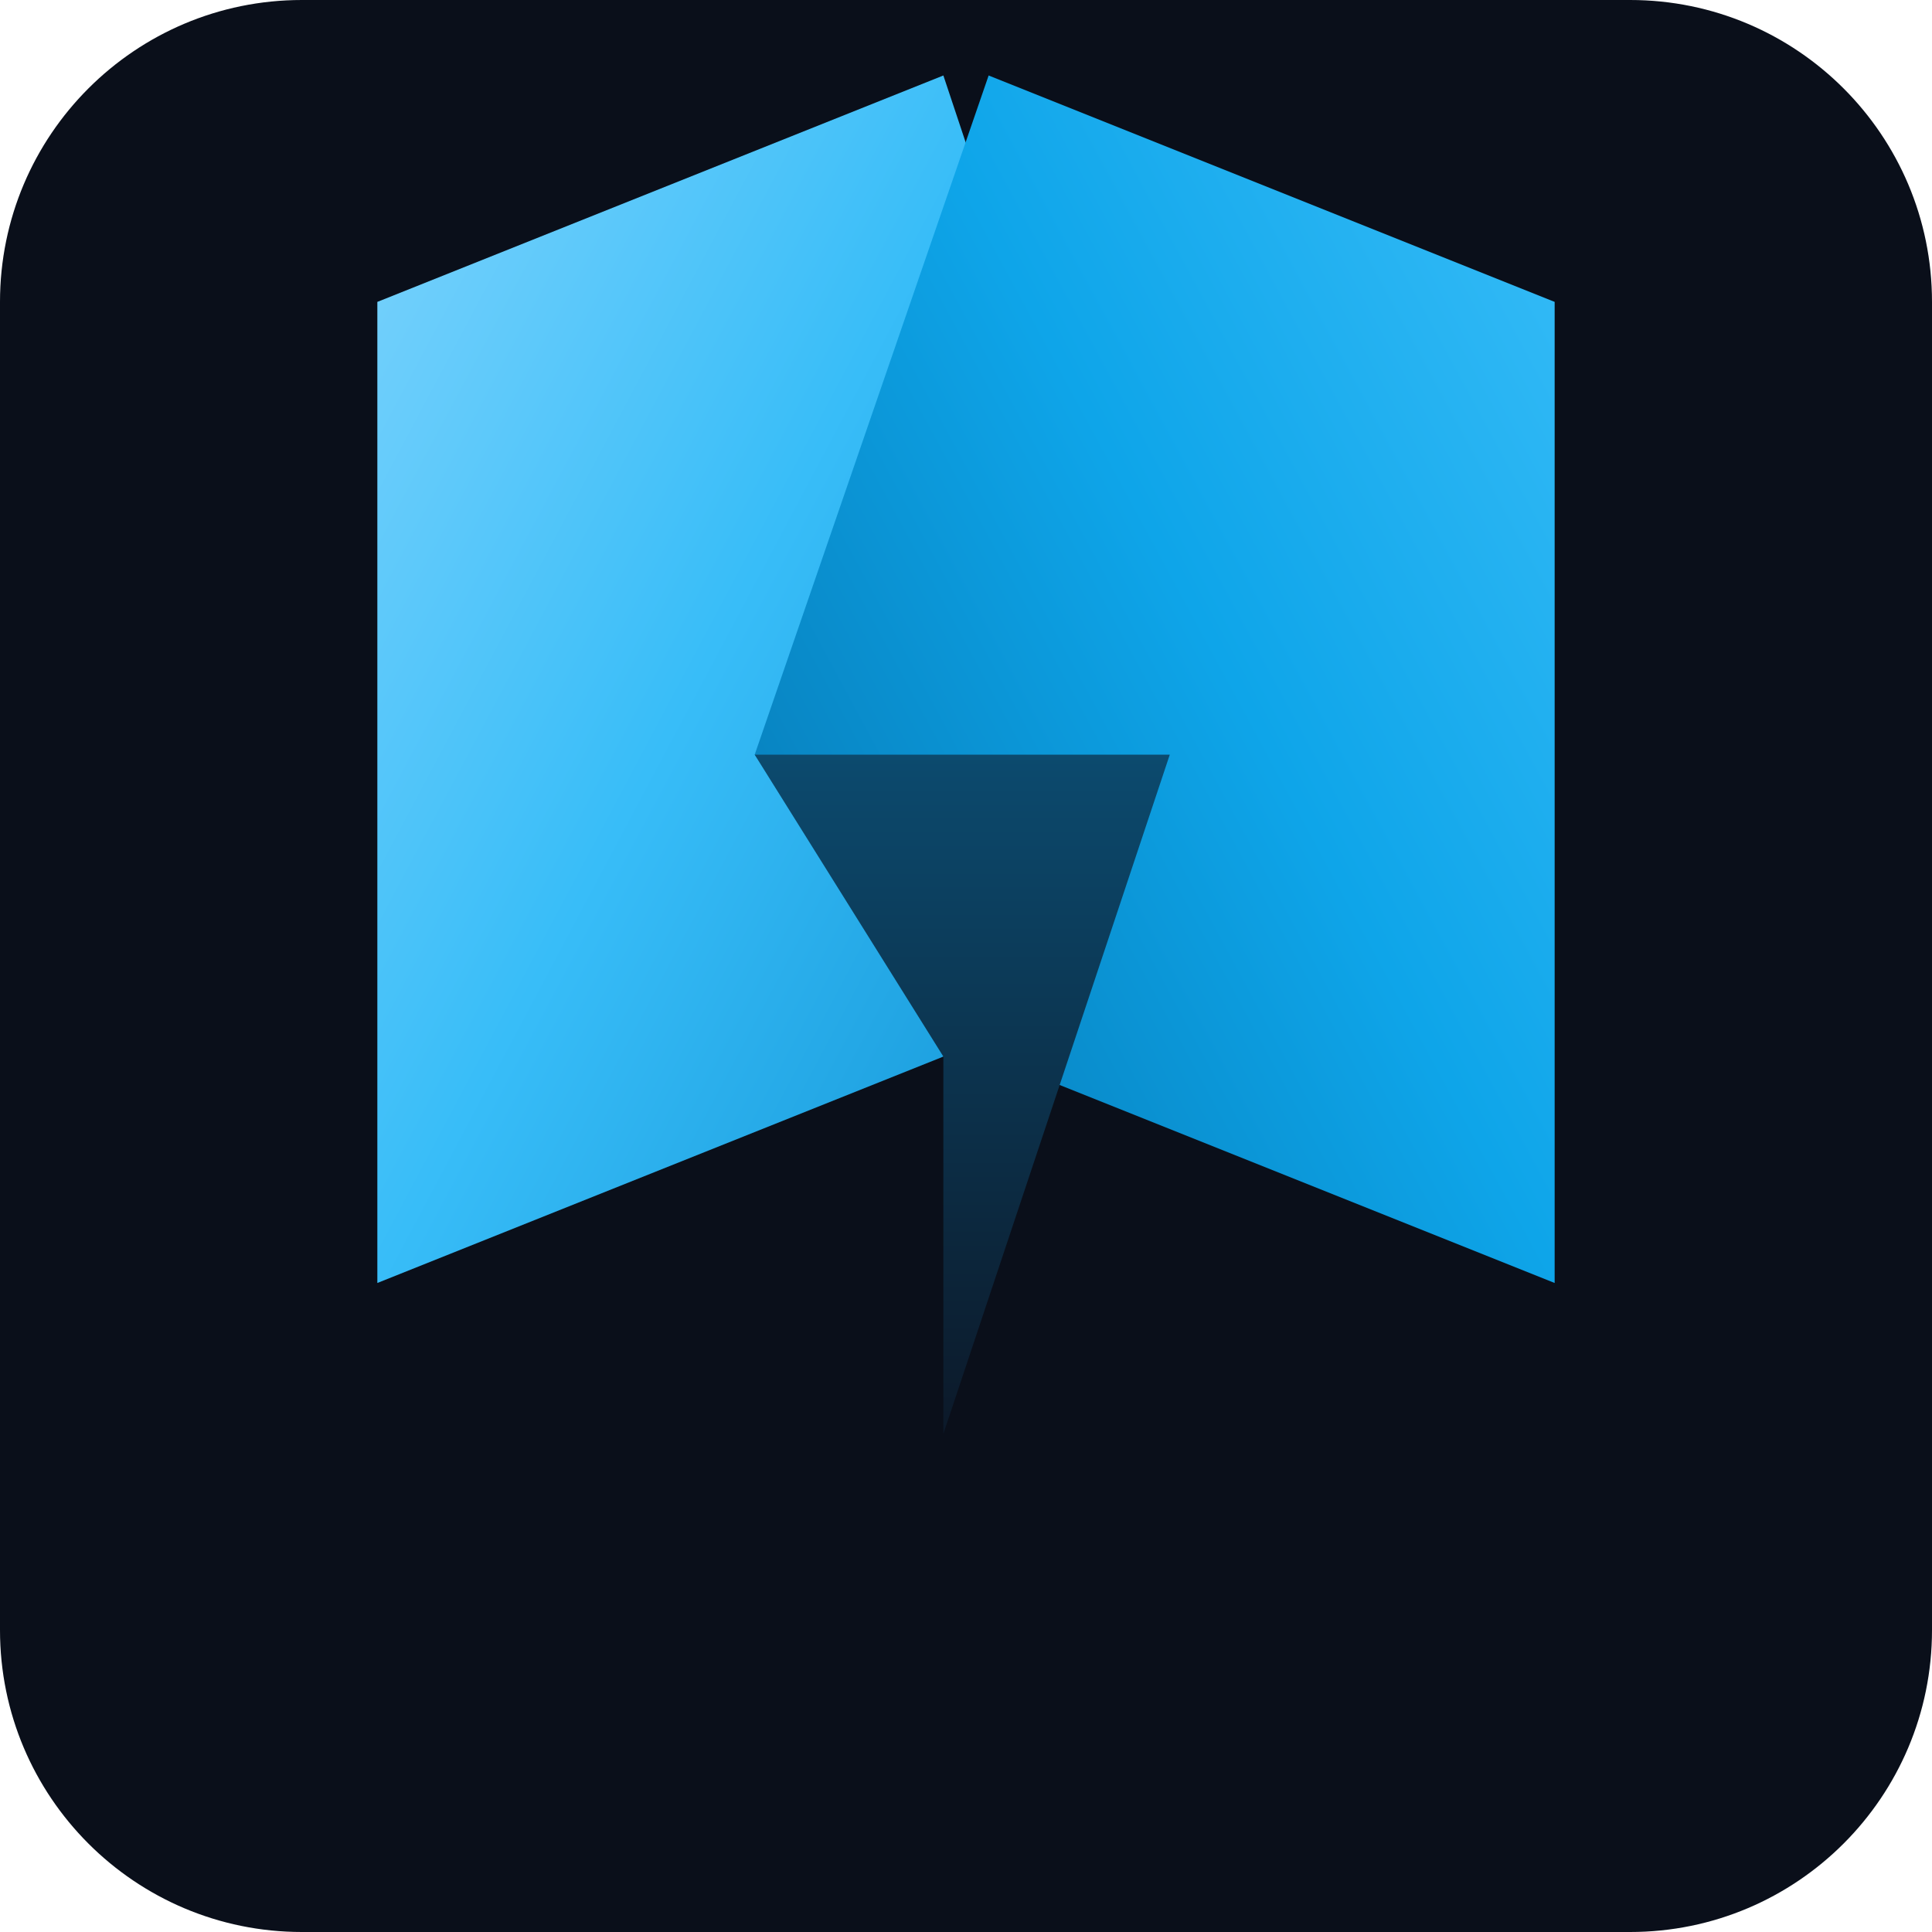
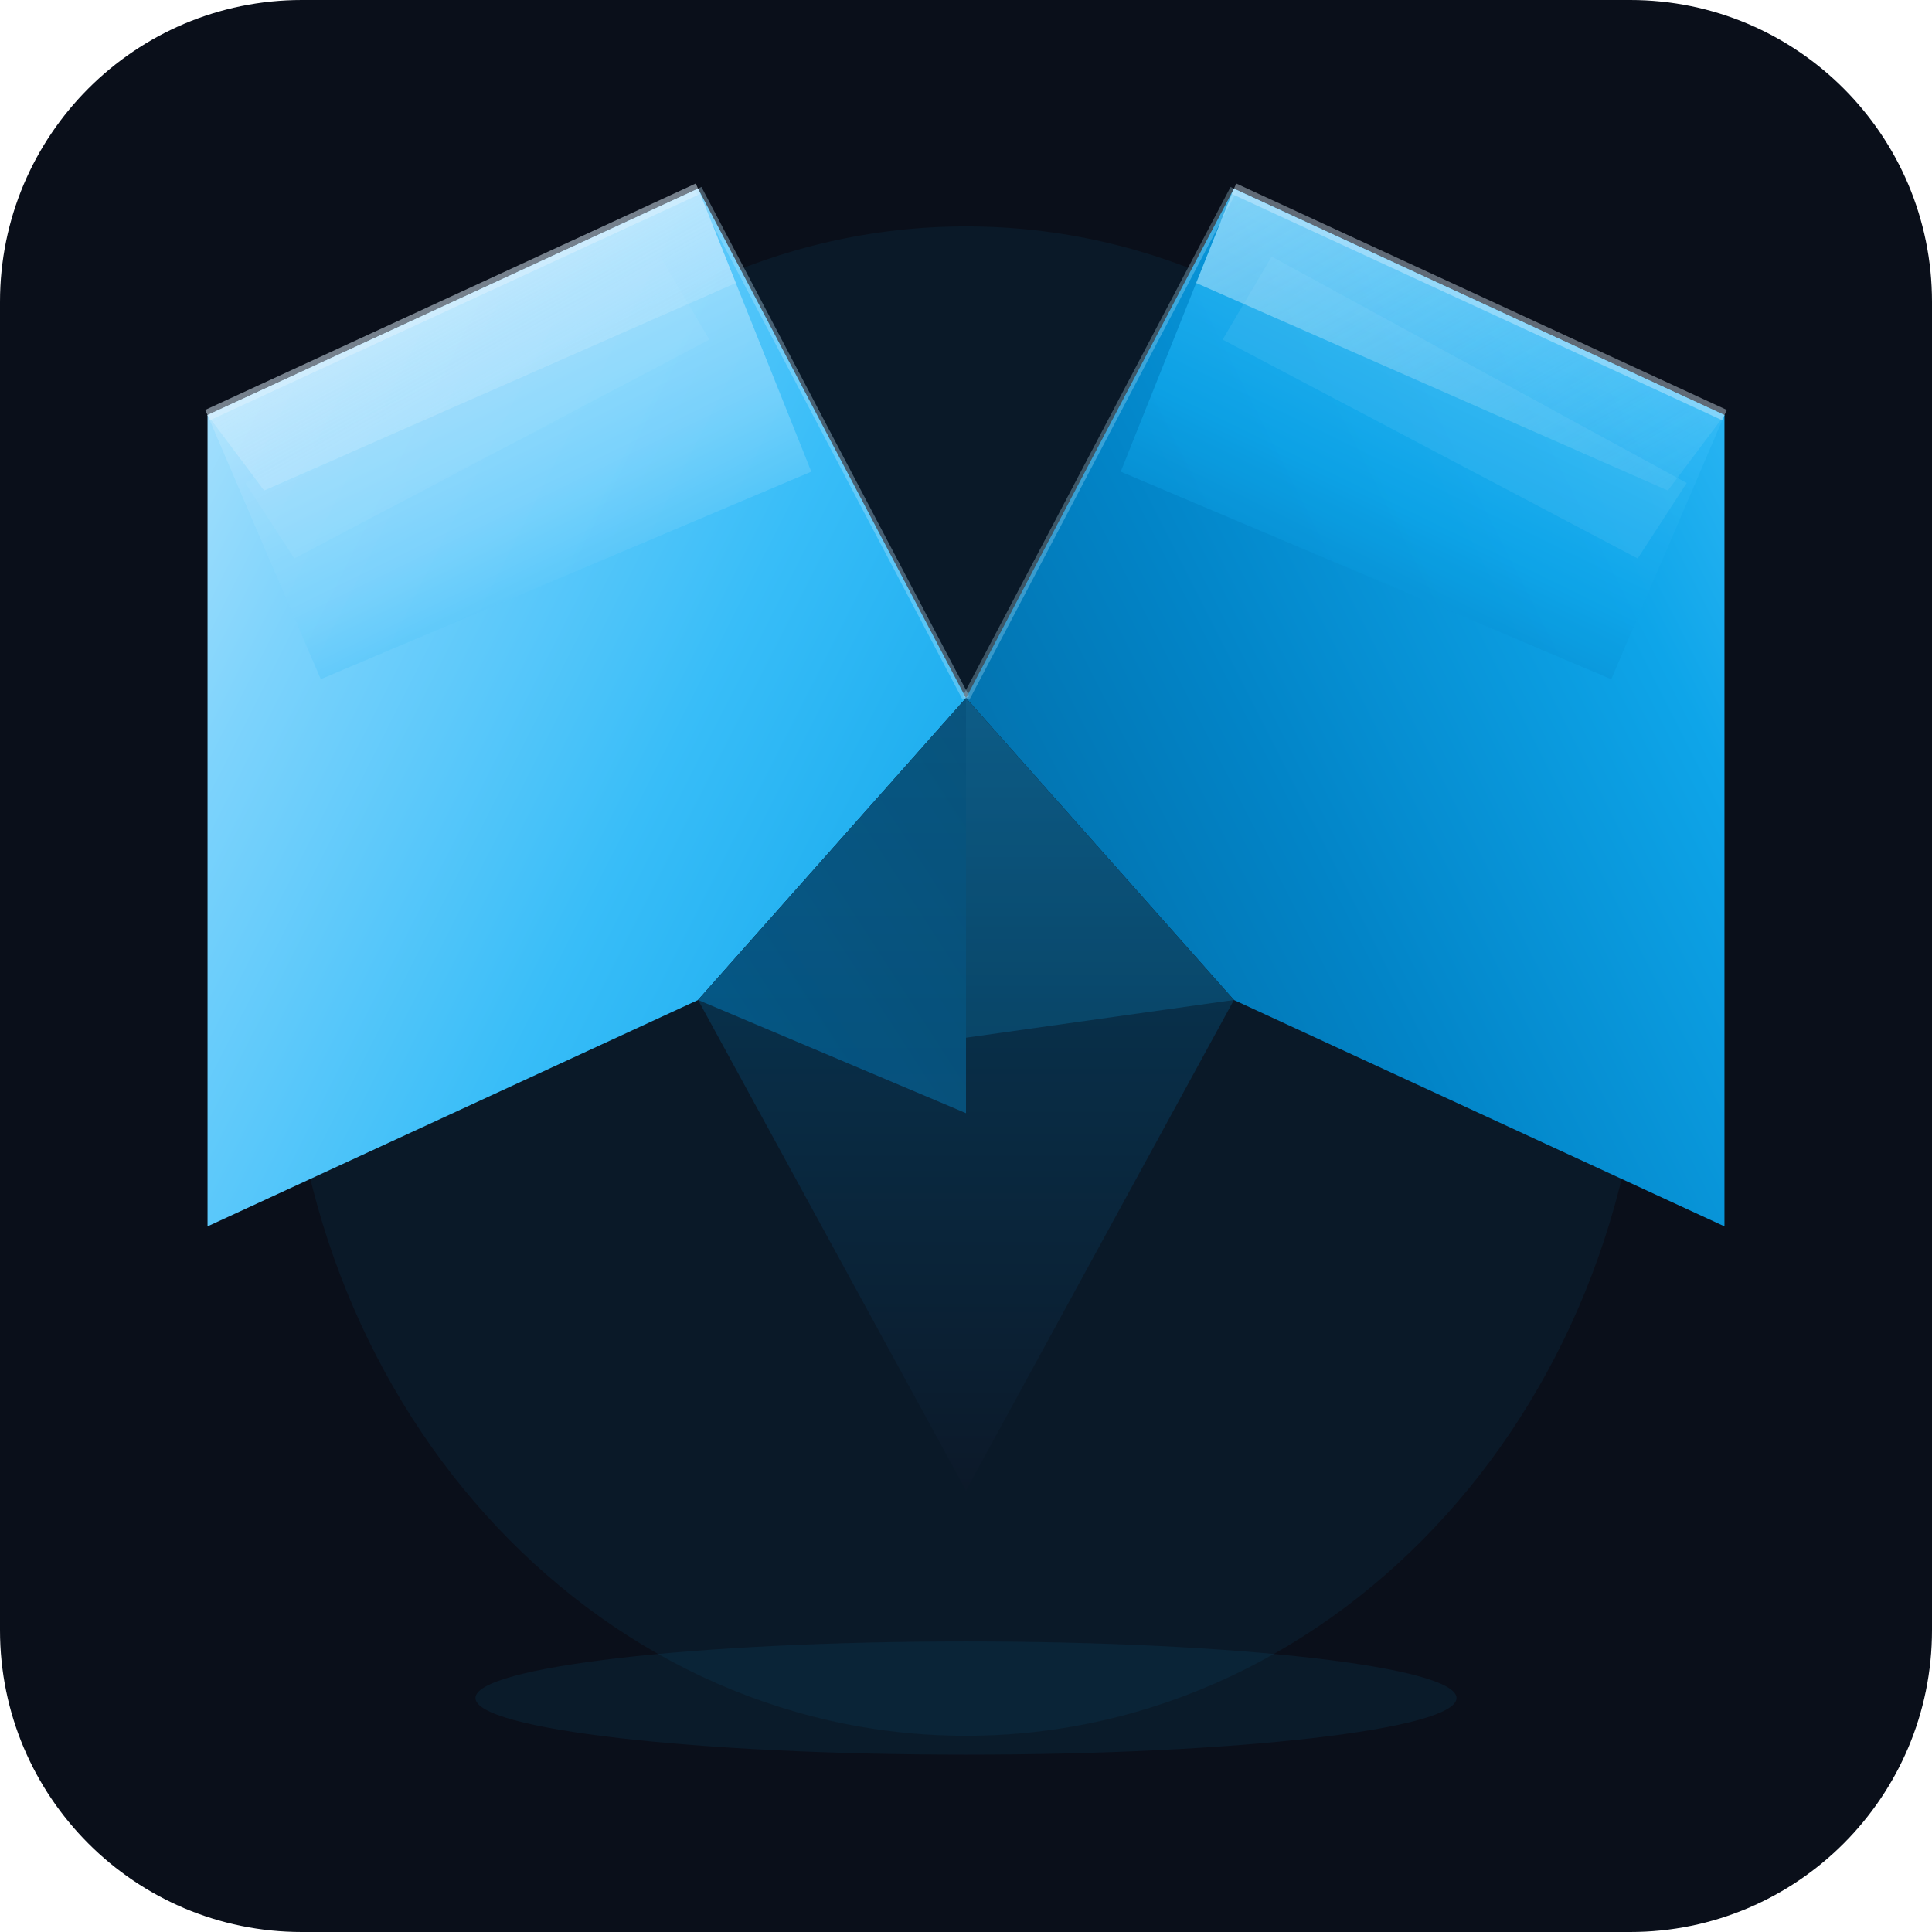
<svg xmlns="http://www.w3.org/2000/svg" viewBox="0 0 512 512">
  <defs>
    <linearGradient id="lf" x1="0%" y1="0%" x2="100%" y2="100%">
-       <stop offset="0%" stop-color="#7dd3fc" />
-       <stop offset="40%" stop-color="#38bdf8" />
+       <stop offset="0%" stop-color="#bae6fd" />
+       <stop offset="20%" stop-color="#7dd3fc" />
+       <stop offset="50%" stop-color="#38bdf8" />
+       <stop offset="80%" stop-color="#0ea5e9" />
      <stop offset="100%" stop-color="#0284c7" />
+     </linearGradient>
+     <linearGradient id="ls" x1="0%" y1="0%" x2="60%" y2="100%">
+       <stop offset="0%" stop-color="#e0f2fe" />
+       <stop offset="30%" stop-color="#bae6fd" />
+       <stop offset="70%" stop-color="#7dd3fc" />
+       <stop offset="100%" stop-color="#38bdf8" />
    </linearGradient>
    <linearGradient id="rf" x1="100%" y1="0%" x2="0%" y2="100%">
      <stop offset="0%" stop-color="#38bdf8" />
-       <stop offset="40%" stop-color="#0ea5e9" />
-       <stop offset="100%" stop-color="#0369a1" />
+       <stop offset="20%" stop-color="#0ea5e9" />
+       <stop offset="50%" stop-color="#0284c7" />
+       <stop offset="80%" stop-color="#0369a1" />
+       <stop offset="100%" stop-color="#075985" />
    </linearGradient>
-     <linearGradient id="cv" x1="50%" y1="0%" x2="50%" y2="100%">
+     <linearGradient id="rs" x1="100%" y1="0%" x2="40%" y2="100%">
+       <stop offset="0%" stop-color="#7dd3fc" />
+       <stop offset="30%" stop-color="#38bdf8" />
+       <stop offset="70%" stop-color="#0ea5e9" />
+       <stop offset="100%" stop-color="#0284c7" />
+     </linearGradient>
+     <linearGradient id="cd" x1="50%" y1="0%" x2="50%" y2="100%">
      <stop offset="0%" stop-color="#0c4a6e" />
+       <stop offset="40%" stop-color="#082f49" />
      <stop offset="100%" stop-color="#0c1929" />
+     </linearGradient>
+     <linearGradient id="cl" x1="0%" y1="100%" x2="100%" y2="0%">
+       <stop offset="0%" stop-color="#0369a1" />
+       <stop offset="100%" stop-color="#075985" />
+     </linearGradient>
+     <linearGradient id="ts" x1="0%" y1="0%" x2="100%" y2="100%">
+       <stop offset="0%" stop-color="#e0f2fe" stop-opacity="0.7" />
+       <stop offset="100%" stop-color="#bae6fd" stop-opacity="0.1" />
    </linearGradient>
  </defs>
  <rect width="512" height="512" rx="80" fill="#0a0f1a" />
-   <polygon points="100,420 100,80 250,20 400,80 400,420 310,340 250,400 190,340" fill="url(#lf)" opacity="0" />
-   <polygon points="80,430 80,70 250,15 432,70 432,430 320,340 250,400 180,340" fill="url(#cv)" opacity="0" />
-   <polygon points="100,420 100,80 250,20 310,200 250,280 100,340" fill="url(#lf)" />
-   <polygon points="412,420 412,80 262,20 200,200 262,280 412,340" fill="url(#rf)" />
-   <polygon points="250,280 200,200 310,200 250,380" fill="url(#cv)" />
+   <ellipse cx="256" cy="260" rx="180" ry="200" fill="#0ea5e9" opacity="0.07" />
+   <polygon points="55,440 55,110 185,50 256,185 185,265 55,325" fill="url(#lf)" />
+   <polygon points="55,110 185,50 215,125 85,180" fill="url(#ls)" opacity="0.9" />
+   <polygon points="55,110 185,50 195,75 70,130" fill="url(#ts)" />
+   <line x1="55" y1="110" x2="185" y2="50" stroke="#e0f2fe" stroke-width="3" opacity="0.5" />
+   <polygon points="457,440 457,110 327,50 256,185 327,265 457,325" fill="url(#rf)" />
+   <polygon points="457,110 327,50 297,125 427,180" fill="url(#rs)" opacity="0.85" />
+   <polygon points="457,110 327,50 317,75 442,130" fill="url(#ts)" opacity="0.7" />
+   <line x1="457" y1="110" x2="327" y2="50" stroke="#e0f2fe" stroke-width="3" opacity="0.4" />
+   <polygon points="185,265 256,185 327,265 256,395" fill="url(#cd)" />
+   <polygon points="185,265 256,185 256,295" fill="url(#cl)" opacity="0.7" />
+   <polygon points="327,265 256,185 256,275" fill="#0ea5e9" opacity="0.2" />
+   <line x1="185" y1="50" x2="256" y2="185" stroke="#bae6fd" stroke-width="2" opacity="0.35" />
+   <line x1="327" y1="50" x2="256" y2="185" stroke="#bae6fd" stroke-width="2" opacity="0.3" />
+   <polygon points="65,128 175,68 188,90 78,148" fill="#bae6fd" opacity="0.12" />
+   <polygon points="447,128 337,68 324,90 434,148" fill="#bae6fd" opacity="0.1" />
+   <ellipse cx="256" cy="450" rx="130" ry="15" fill="#0ea5e9" opacity="0.08" />
</svg>
